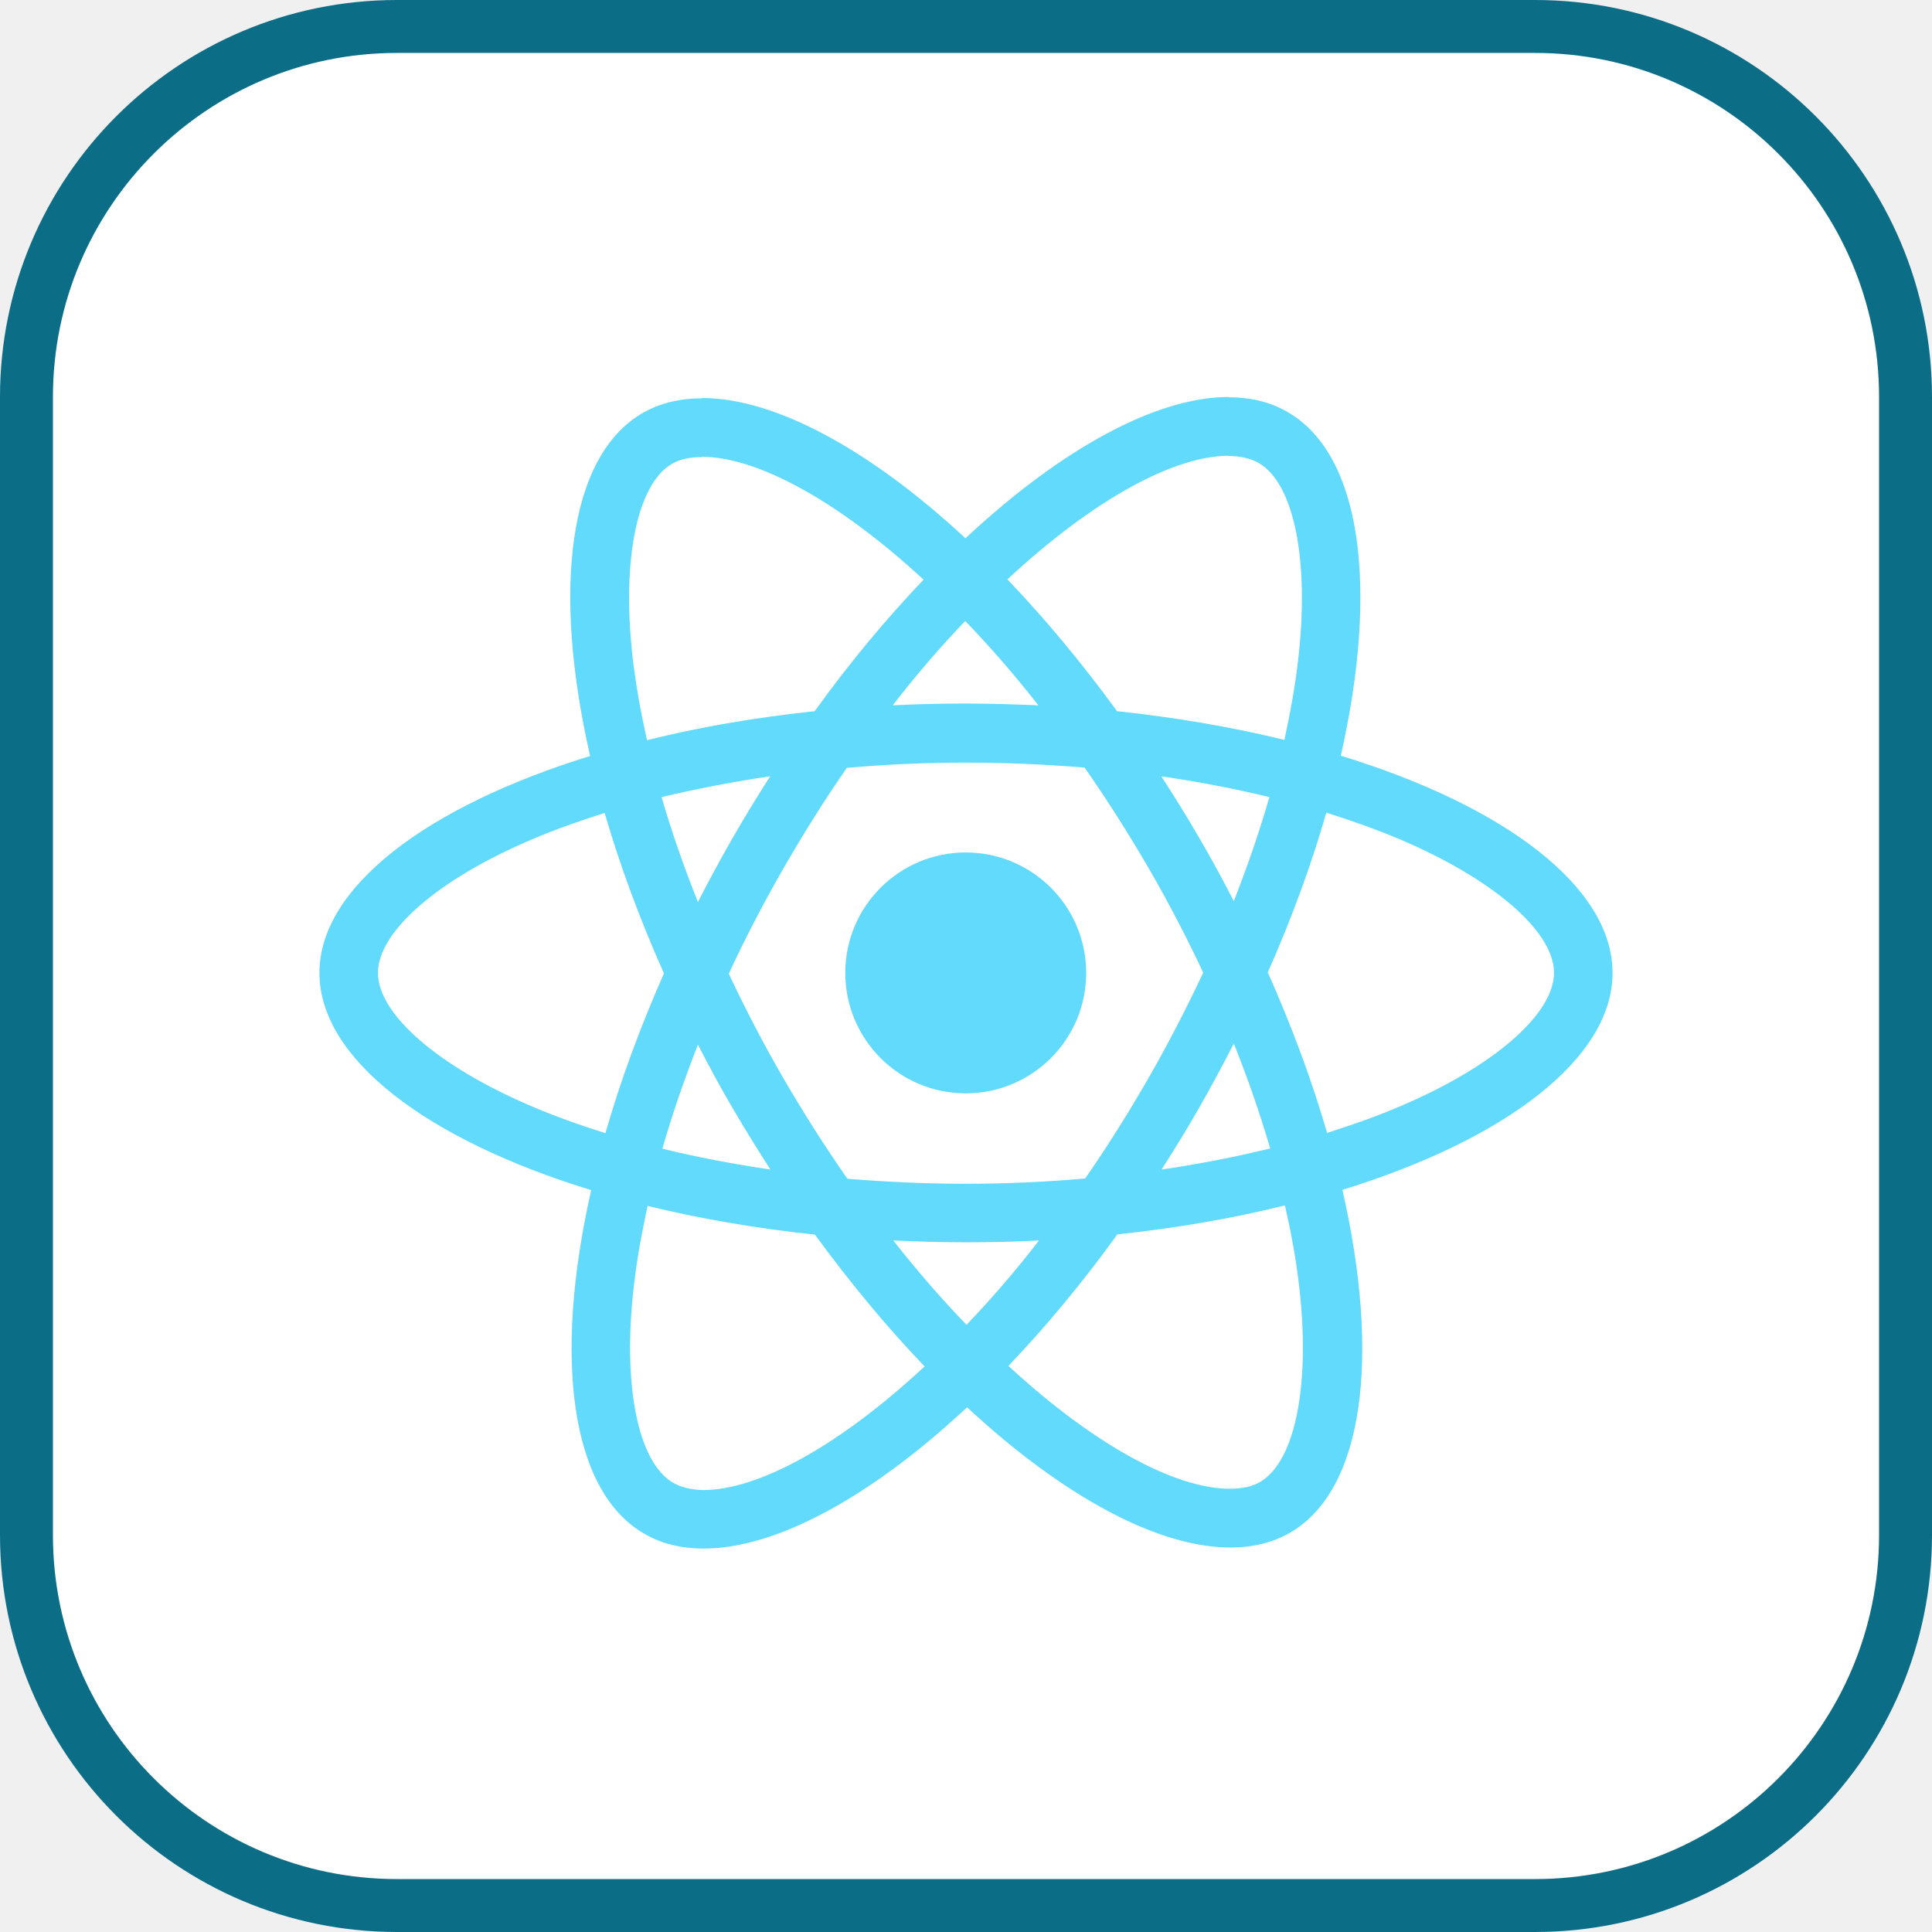
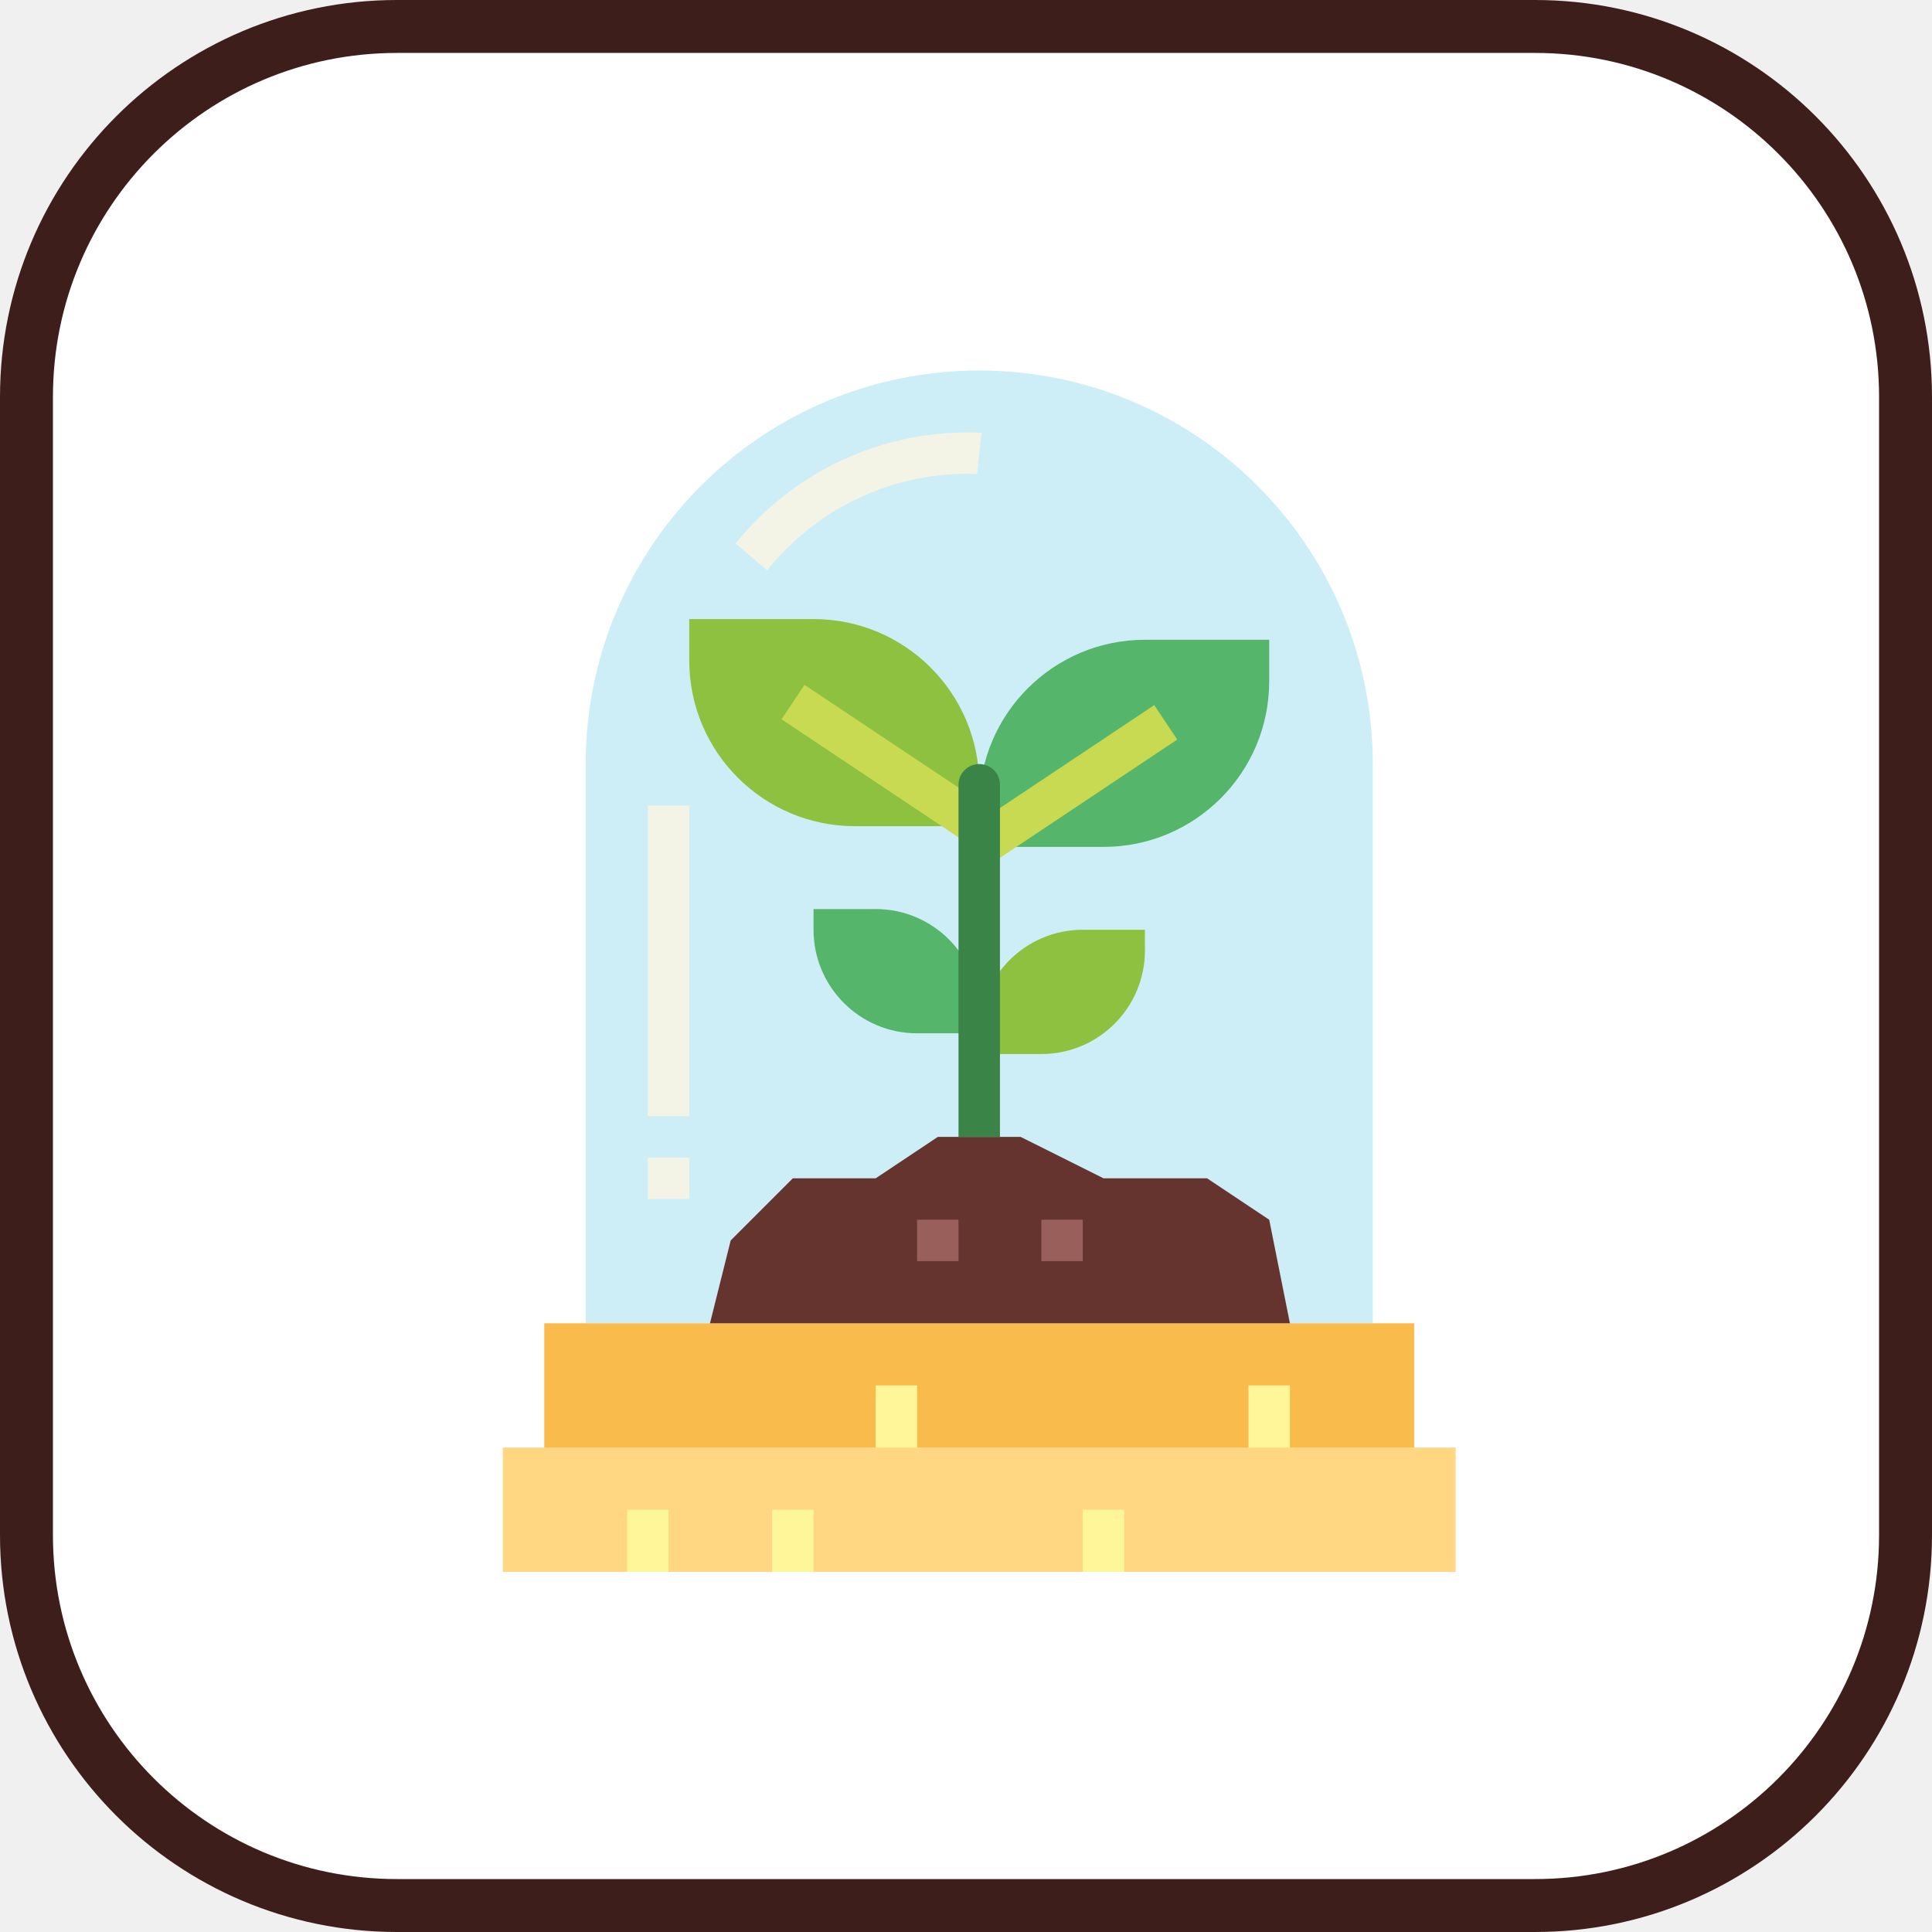
<svg xmlns="http://www.w3.org/2000/svg" width="73px" height="73px" viewBox="0 0 73 73" version="1.1">
  <defs />
-   <g id="frameworks-and-libraries/react" stroke="none" stroke-width="1" fill="none" fill-rule="evenodd">
-     <g id="container" transform="translate(2, 2)" fill="#FFFFFF" fill-rule="nonzero" stroke="#0C6D87" stroke-width="2">
+   <g id="algorithms-and-data-structures/data-structures/binary-indexed-tree" stroke="none" stroke-width="1" fill="none" fill-rule="evenodd">
+     <g id="container" transform="translate(2, 2)" fill="#FFFFFF" fill-rule="nonzero" stroke="#3E1E1A" stroke-width="2">
      <rect id="mask" x="-1" y="-1" width="71" height="71" rx="14" />
    </g>
-     <g id="React-icon" transform="translate(12, 15)" fill="#61DAFB" fill-rule="nonzero">
-       <path d="M48.93,21.761 C48.93,18.524 44.877,15.457 38.662,13.555 C40.096,7.221 39.459,2.181 36.65,0.568 C36.003,0.189 35.246,0.01 34.42,0.01 L34.42,2.231 C34.878,2.231 35.246,2.321 35.555,2.49 C36.909,3.267 37.497,6.225 37.039,10.029 C36.929,10.965 36.75,11.951 36.531,12.957 C34.579,12.479 32.448,12.111 30.207,11.872 C28.862,10.029 27.468,8.356 26.064,6.892 C29.31,3.874 32.358,2.221 34.429,2.221 L34.429,0 C34.429,0 34.429,0 34.429,0 C31.691,0 28.105,1.952 24.48,5.338 C20.855,1.972 17.27,0.04 14.531,0.04 L14.531,2.261 C16.592,2.261 19.65,3.904 22.897,6.902 C21.502,8.366 20.108,10.029 18.783,11.872 C16.533,12.111 14.401,12.479 12.449,12.967 C12.22,11.971 12.051,11.005 11.931,10.079 C11.463,6.274 12.041,3.316 13.385,2.53 C13.684,2.35 14.073,2.271 14.531,2.271 L14.531,0.05 C14.531,0.05 14.531,0.05 14.531,0.05 C13.694,0.05 12.937,0.229 12.28,0.608 C9.481,2.221 8.854,7.25 10.298,13.565 C4.103,15.477 0.07,18.534 0.07,21.761 C0.07,24.998 4.123,28.065 10.338,29.968 C8.904,36.302 9.541,41.341 12.35,42.955 C12.997,43.333 13.754,43.512 14.59,43.512 C17.329,43.512 20.915,41.56 24.54,38.174 C28.165,41.54 31.75,43.473 34.489,43.473 C35.326,43.473 36.083,43.293 36.74,42.915 C39.539,41.301 40.166,36.272 38.722,29.958 C44.897,28.055 48.93,24.988 48.93,21.761 Z M35.963,15.118 C35.595,16.403 35.137,17.728 34.619,19.052 C34.21,18.255 33.782,17.459 33.314,16.662 C32.856,15.865 32.368,15.088 31.88,14.332 C33.294,14.541 34.659,14.8 35.963,15.118 Z M31.402,25.725 C30.625,27.07 29.828,28.344 29.002,29.529 C27.518,29.659 26.014,29.729 24.5,29.729 C22.996,29.729 21.492,29.659 20.018,29.539 C19.192,28.354 18.385,27.089 17.608,25.755 C16.851,24.45 16.164,23.126 15.537,21.791 C16.154,20.457 16.851,19.122 17.598,17.817 C18.375,16.473 19.172,15.198 19.998,14.013 C21.482,13.883 22.986,13.814 24.5,13.814 C26.004,13.814 27.508,13.883 28.982,14.003 C29.808,15.188 30.615,16.453 31.392,17.787 C32.149,19.092 32.836,20.417 33.463,21.751 C32.836,23.086 32.149,24.42 31.402,25.725 Z M34.619,24.43 C35.157,25.765 35.615,27.099 35.993,28.394 C34.688,28.713 33.314,28.982 31.89,29.191 C32.378,28.424 32.866,27.637 33.324,26.83 C33.782,26.034 34.21,25.227 34.619,24.43 Z M24.52,35.057 C23.594,34.101 22.667,33.035 21.751,31.87 C22.648,31.91 23.564,31.94 24.49,31.94 C25.426,31.94 26.352,31.92 27.259,31.87 C26.362,33.035 25.436,34.101 24.52,35.057 Z M17.11,29.191 C15.696,28.982 14.332,28.723 13.027,28.404 C13.395,27.119 13.853,25.795 14.371,24.47 C14.78,25.267 15.208,26.064 15.676,26.86 C16.144,27.657 16.622,28.434 17.11,29.191 Z M24.47,8.465 C25.396,9.422 26.323,10.487 27.239,11.652 C26.342,11.613 25.426,11.583 24.5,11.583 C23.564,11.583 22.638,11.603 21.731,11.652 C22.628,10.487 23.554,9.422 24.47,8.465 Z M17.1,14.332 C16.612,15.098 16.124,15.885 15.666,16.692 C15.208,17.489 14.78,18.285 14.371,19.082 C13.834,17.748 13.375,16.413 12.997,15.118 C14.302,14.81 15.676,14.541 17.1,14.332 Z M8.087,26.801 C4.561,25.297 2.281,23.325 2.281,21.761 C2.281,20.198 4.561,18.216 8.087,16.722 C8.943,16.353 9.88,16.025 10.846,15.716 C11.413,17.668 12.16,19.7 13.087,21.781 C12.17,23.853 11.433,25.874 10.876,27.816 C9.89,27.508 8.953,27.169 8.087,26.801 Z M13.445,41.033 C12.091,40.256 11.503,37.298 11.961,33.493 C12.071,32.557 12.25,31.571 12.469,30.565 C14.421,31.043 16.552,31.412 18.793,31.651 C20.138,33.493 21.532,35.166 22.936,36.63 C19.69,39.648 16.642,41.301 14.571,41.301 C14.122,41.291 13.744,41.202 13.445,41.033 Z M37.069,33.443 C37.537,37.248 36.959,40.206 35.615,40.993 C35.316,41.172 34.927,41.252 34.469,41.252 C32.408,41.252 29.35,39.608 26.103,36.611 C27.498,35.147 28.892,33.483 30.217,31.641 C32.467,31.402 34.599,31.033 36.551,30.545 C36.78,31.551 36.959,32.517 37.069,33.443 Z M40.903,26.801 C40.047,27.169 39.11,27.498 38.144,27.807 C37.577,25.854 36.83,23.823 35.903,21.741 C36.82,19.67 37.557,17.648 38.114,15.706 C39.1,16.015 40.037,16.353 40.913,16.722 C44.439,18.226 46.719,20.198 46.719,21.761 C46.709,23.325 44.429,25.307 40.903,26.801 Z" id="Shape" />
-       <circle id="Oval" cx="24.49" cy="21.761" r="4.551" />
+     <g id="plant" transform="translate(19, 14)" fill-rule="nonzero">
+       <path d="M18,0 C26.212,1.04264423e-15 32.87,6.657 32.87,14.87 L32.87,36 L3.13,36 L3.13,14.87 C3.13,6.657 9.788,2.43283654e-15 18,0 Z" id="Shape" fill="#CDEEF6" />
+       <polygon id="Shape" fill="#FFD782" points="0 40.696 36 40.696 36 45.391 0 45.391" />
+       <polygon id="Shape" fill="#F9BB4B" points="1.565 36 34.435 36 34.435 40.696 1.565 40.696" />
+       <path d="M7.043,9.391 L11.739,9.391 C15.197,9.391 18,12.194 18,15.652 L18,17.217 L13.304,17.217 C9.847,17.217 7.043,14.414 7.043,10.957 L7.043,9.391 Z" id="Shape" fill="#8EC13F" />
+       <polygon id="Shape" fill="#C8D952" transform="translate(14.48446, 14.87604) rotate(-56.29404) translate(-14.48446, -14.87604) " points="13.702 10.643 15.267 10.643 15.267 19.109 13.702 19.109" />
+       <path d="M24.261,10.174 L28.957,10.174 L28.957,11.739 C28.957,15.197 26.153,18 22.696,18 L18,18 L18,16.435 C18,12.977 20.803,10.174 24.261,10.174 Z" id="Shape" fill="#55B56A" transform="translate(23.47826, 14.08696) rotate(-180) translate(-23.47826, -14.08696) " />
+       <polygon id="Shape" fill="#C8D952" transform="translate(21.52598, 15.64217) rotate(-33.70596) translate(-21.52598, -15.64217) " points="17.293 14.859 25.759 14.859 25.759 16.425 17.293 16.425" />
+       <path d="M11.739,20.348 L14.087,20.348 C16.248,20.348 18,22.1 18,24.261 L18,25.043 L15.652,25.043 C13.491,25.043 11.739,23.292 11.739,21.13 L11.739,20.348 Z" id="Shape" fill="#55B56A" />
+       <path d="M21.913,21.13 L24.261,21.13 L24.261,21.913 C24.261,24.074 22.509,25.826 20.348,25.826 L18,25.826 L18,25.043 C18,22.882 19.752,21.13 21.913,21.13 Z" id="Shape" fill="#8EC13F" transform="translate(21.13043, 23.47826) rotate(-180) translate(-21.13043, -23.47826) " />
+       <polygon id="Shape" fill="#66342E" points="7.826 36 8.609 32.87 10.957 30.522 14.087 30.522 16.435 28.957 19.565 28.957 22.696 30.522 26.609 30.522 28.957 32.087 29.739 36" />
+       <polygon id="Shape" fill="#995F5B" points="15.652 32.087 17.217 32.087 17.217 33.652 15.652 33.652" />
+       <polygon id="Shape" fill="#995F5B" points="20.348 32.087 21.913 32.087 21.913 33.652 20.348 33.652" />
+       <path d="M9.988,7.549 L8.794,6.538 C11.044,3.738 14.498,2.182 18.086,2.353 L17.916,3.908 C14.845,3.794 11.903,5.145 9.988,7.549 Z" id="Shape" fill="#F4F4E6" />
+       <polygon id="Shape" fill="#F4F4E6" points="5.478 16.435 7.043 16.435 7.043 28.174 5.478 28.174" />
+       <polygon id="Shape" fill="#F4F4E6" points="5.478 29.739 7.043 29.739 7.043 31.304 5.478 31.304" />
+       <g id="Group" transform="translate(4.695652, 38.34783)" fill="#FFF69A">
+         <polygon id="Shape" points="0 4.696 1.565 4.696 1.565 7.043 0 7.043" />
+         <polygon id="Shape" points="5.478 4.696 7.043 4.696 7.043 7.043 5.478 7.043" />
+         <polygon id="Shape" points="17.217 4.696 18.783 4.696 18.783 7.043 17.217 7.043" />
+         <polygon id="Shape" points="23.478 0 25.043 0 25.043 2.348 23.478 2.348" />
+         <polygon id="Shape" points="9.391 0 10.957 0 10.957 2.348 9.391 2.348" />
+       </g>
+       <path d="M18.783,28.957 L17.217,28.957 L17.217,15.652 C17.217,15.22 17.568,14.87 18,14.87 C18.432,14.87 18.783,15.22 18.783,15.652 L18.783,28.957 Z" id="Shape" fill="#3A8448" />
    </g>
  </g>
</svg>
